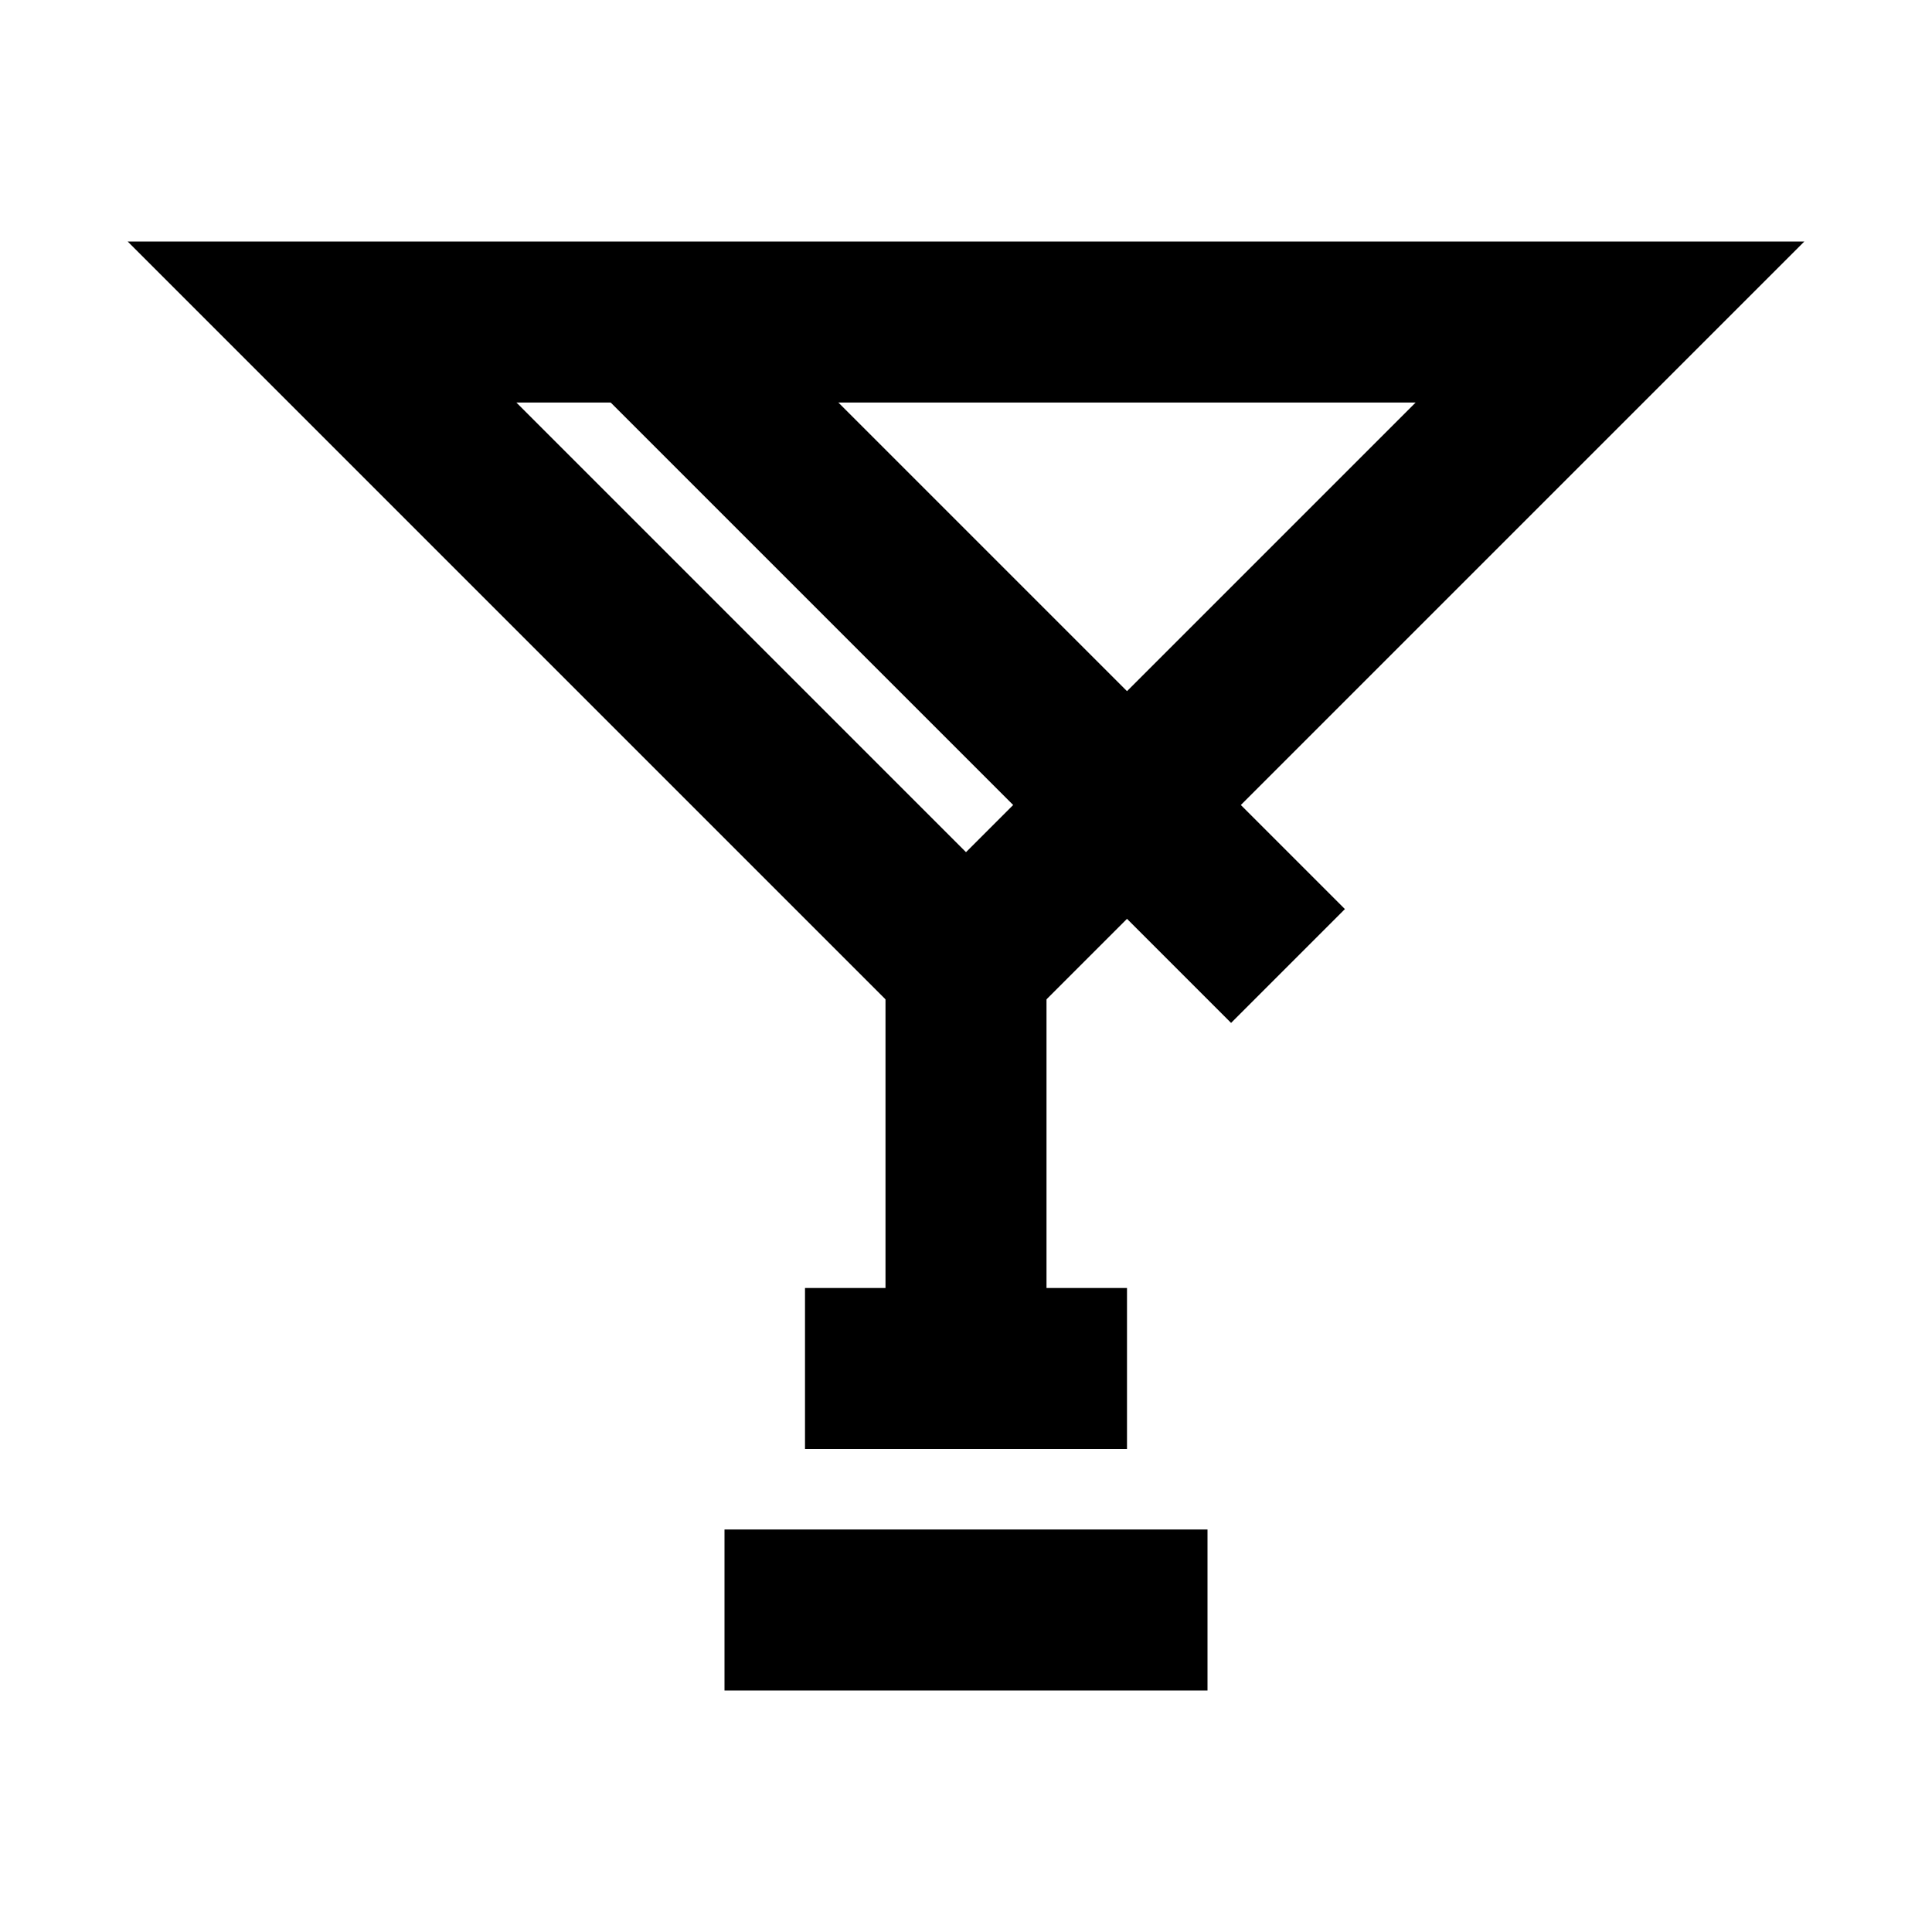
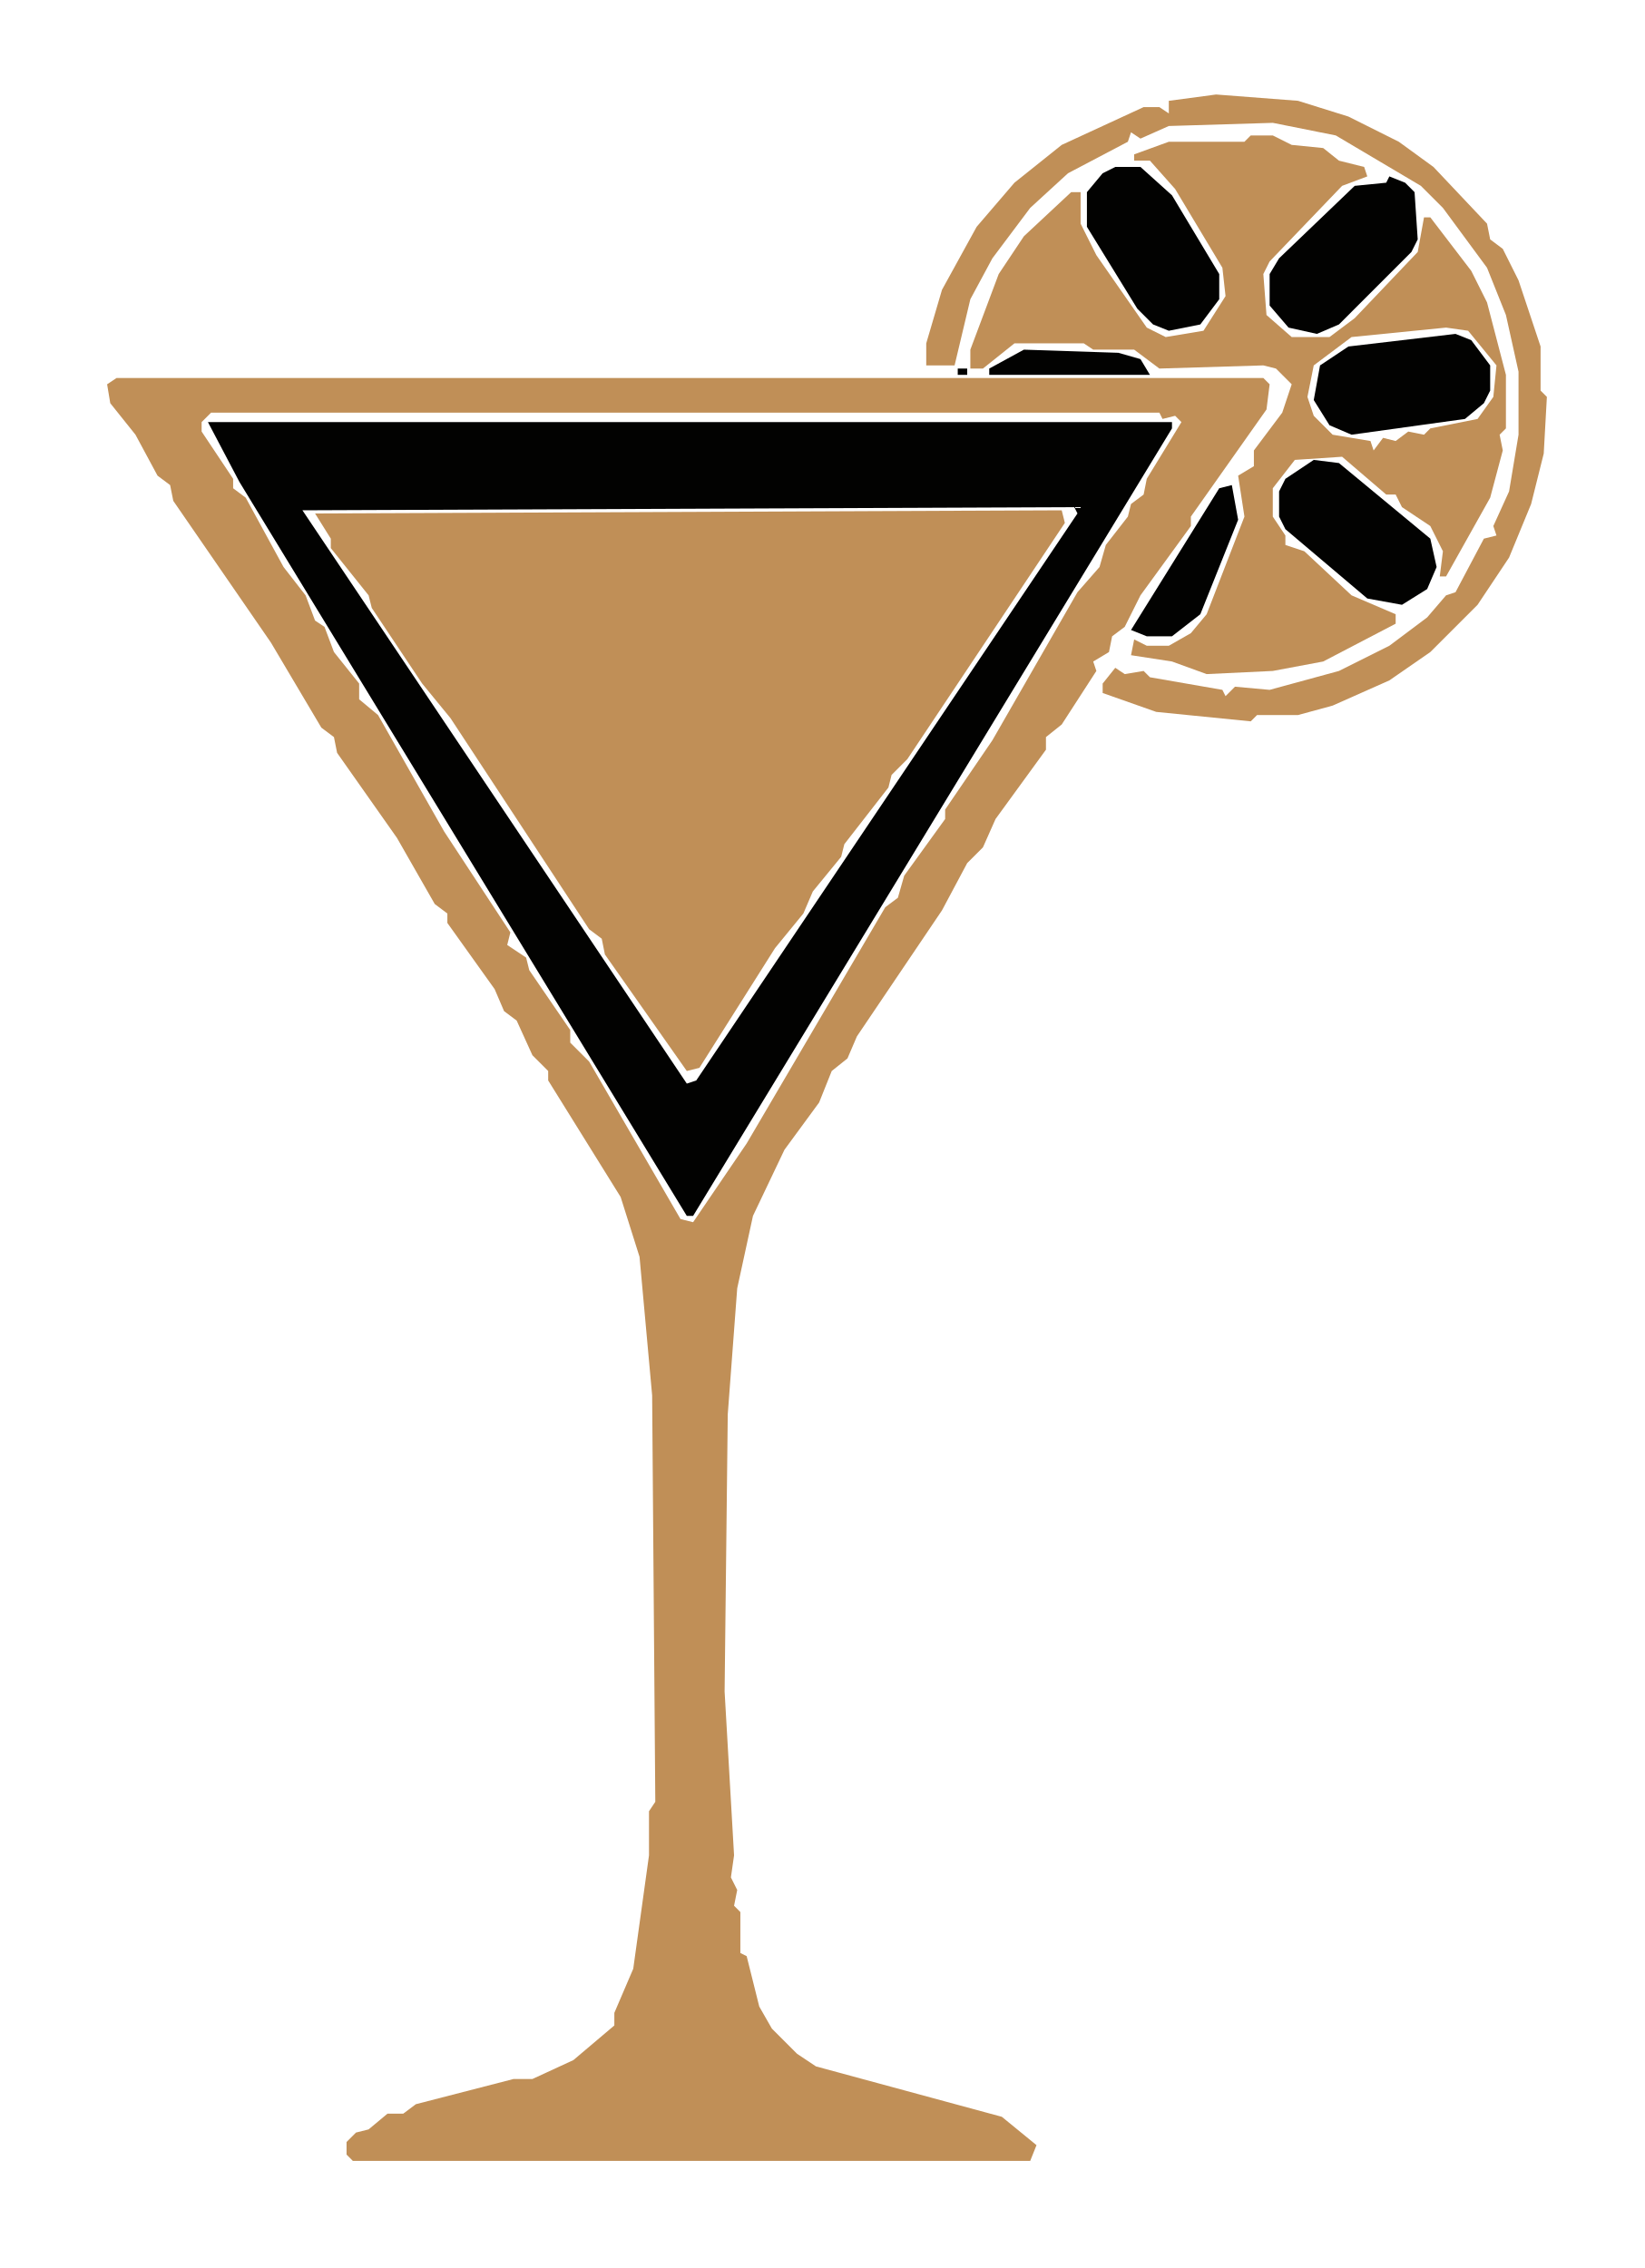
- <svg xmlns="http://www.w3.org/2000/svg" width="24" height="24" viewBox="0 0 24 24" fill="none" stroke="currentColor" stroke-width="2" stroke-linecap="butt" stroke-linejoin="miter">
-   <path d="M4 4h16l-8 8z" />
-   <path d="M8 4l8 8" />
-   <path d="M12 12v5" />
-   <path d="M10 17h4" />
-   <path d="M9 20h6" />
+ <svg xmlns="http://www.w3.org/2000/svg" viewBox="0 0 522 720">
+   <path d="M 100.0,163.0 105.0,171.0 105.0,174.0 117.0,189.0 118.0,193.0 134.0,217.0 143.0,228.0 187.0,295.0 191.0,298.0 192.0,303.0 218.0,340.0 222.0,339.0 246.0,301.0 255.0,290.0 258.0,283.0 267.0,272.0 268.0,268.0 282.0,250.0 283.0,246.0 288.0,241.0 338.0,166.0 337.0,162.0 Z" fill="rgb(192,143,87)" fill-rule="evenodd" />
+   <path d="M 37.0,120.0 34.0,122.0 35.0,128.0 43.0,138.0 50.0,151.0 54.0,154.0 55.0,159.0 86.0,204.0 102.0,231.0 106.0,234.0 107.0,239.0 126.0,266.0 138.0,287.0 142.0,290.0 142.0,293.0 157.0,314.0 160.0,321.0 164.0,324.0 169.0,335.0 174.0,340.0 174.0,343.0 197.0,380.0 203.0,399.0 207.0,443.0 208.0,572.0 206.0,575.0 206.0,589.0 201.0,625.0 195.0,639.0 195.0,643.0 182.0,654.0 169.0,660.0 163.0,660.0 132.0,668.0 128.0,671.0 123.0,671.0 117.0,676.0 113.0,677.0 110.0,680.0 110.0,684.0 112.0,686.0 327.0,686.0 329.0,681.0 318.0,672.0 259.0,656.0 253.0,652.0 245.0,644.0 241.0,637.0 237.0,621.0 235.0,620.0 235.0,607.0 233.0,605.0 234.0,600.0 232.0,596.0 233.0,589.0 230.0,537.0 231.0,449.0 234.0,409.0 239.0,386.0 249.0,365.0 260.0,350.0 264.0,340.0 269.0,336.0 272.0,329.0 299.0,289.0 307.0,274.0 312.0,269.0 316.0,260.0 332.0,238.0 332.0,234.0 337.0,230.0 348.0,213.0 347.0,210.0 352.0,207.0 353.0,202.0 357.0,199.0 362.0,189.0 378.0,167.0 378.0,164.0 402.0,130.0 403.0,122.0 401.0,120.0 Z M 64.0,137.0 64.0,134.0 67.0,131.0 368.0,131.0 369.0,133.0 373.0,132.0 375.0,134.0 364.0,152.0 363.0,157.0 359.0,160.0 358.0,164.0 351.0,173.0 349.0,180.0 342.0,188.0 315.0,235.0 300.0,257.0 300.0,260.0 287.0,278.0 285.0,285.0 281.0,288.0 237.0,363.0 220.0,388.0 216.0,387.0 187.0,337.0 181.0,331.0 181.0,327.0 168.0,308.0 167.0,304.0 161.0,300.0 162.0,296.0 141.0,264.0 120.0,227.0 114.0,222.0 114.0,217.0 106.0,207.0 103.0,199.0 100.0,197.0 97.0,189.0 90.0,180.0 78.0,158.0 74.0,155.0 74.0,152.0 Z" fill="rgb(192,143,87)" fill-rule="evenodd" />
+   <path d="M 404.0,43.0 397.0,43.0 395.0,45.0 371.0,45.0 360.0,49.0 360.0,51.0 365.0,51.0 373.0,60.0 388.0,85.0 389.0,94.0 382.0,105.0 370.0,107.0 364.0,104.0 348.0,81.0 343.0,71.0 343.0,61.0 340.0,61.0 325.0,75.0 317.0,87.0 308.0,111.0 308.0,117.0 312.0,117.0 322.0,109.0 344.0,109.0 347.0,111.0 360.0,111.0 368.0,117.0 401.0,116.0 405.0,117.0 410.0,122.0 407.0,131.0 398.0,143.0 398.0,148.0 393.0,151.0 395.0,164.0 383.0,195.0 378.0,201.0 371.0,205.0 364.0,205.0 360.0,203.0 359.0,208.0 372.0,210.0 383.0,214.0 404.0,213.0 420.0,210.0 443.0,198.0 443.0,195.0 429.0,189.0 414.0,175.0 408.0,173.0 408.0,170.0 404.0,164.0 404.0,155.0 411.0,146.0 426.0,145.0 440.0,157.0 443.0,157.0 445.0,161.0 454.0,167.0 458.0,175.0 457.0,183.0 459.0,183.0 473.0,158.0 477.0,143.0 476.0,138.0 478.0,136.0 478.0,119.0 472.0,96.0 467.0,86.0 454.0,69.0 452.0,69.0 450.0,80.0 430.0,101.0 422.0,107.0 410.0,107.0 402.0,100.0 401.0,87.0 403.0,83.0 426.0,59.0 434.0,56.0 433.0,53.0 425.0,51.0 420.0,47.0 410.0,46.0 Z M 475.0,116.0 474.0,126.0 469.0,133.0 454.0,136.0 452.0,138.0 447.0,137.0 443.0,140.0 439.0,139.0 436.0,143.0 435.0,140.0 423.0,138.0 417.0,132.0 415.0,126.0 417.0,116.0 429.0,107.0 459.0,104.0 466.0,105.0 Z" fill="rgb(192,143,87)" fill-rule="evenodd" />
+   <path d="M 386.0,30.0 371.0,32.0 371.0,36.0 368.0,34.0 363.0,34.0 337.0,46.0 322.0,58.0 310.0,72.0 299.0,92.0 294.0,109.0 294.0,116.0 303.0,116.0 308.0,95.0 315.0,82.0 327.0,66.0 339.0,55.0 358.0,45.0 359.0,42.0 362.0,44.0 371.0,40.0 404.0,39.0 424.0,43.0 451.0,59.0 458.0,66.0 472.0,85.0 478.0,100.0 482.0,118.0 482.0,138.0 479.0,156.0 474.0,167.0 475.0,170.0 471.0,171.0 462.0,188.0 459.0,189.0 453.0,196.0 441.0,205.0 425.0,213.0 403.0,219.0 392.0,218.0 389.0,221.0 388.0,219.0 365.0,215.0 363.0,213.0 357.0,214.0 354.0,212.0 350.0,217.0 350.0,220.0 367.0,226.0 397.0,229.0 399.0,227.0 412.0,227.0 423.0,224.0 441.0,216.0 454.0,207.0 469.0,192.0 479.0,177.0 486.0,160.0 490.0,144.0 491.0,126.0 489.0,124.0 489.0,110.0 482.0,89.0 477.0,79.0 473.0,76.0 472.0,71.0 455.0,53.0 444.0,45.0 428.0,37.0 412.0,32.0 Z" fill="rgb(192,143,87)" fill-rule="evenodd" />
+   <path d="M 391.0,154.0 387.0,155.0 359.0,200.0 364.0,202.0 372.0,202.0 381.0,195.0 393.0,165.0 Z" fill="rgb(2,2,1)" fill-rule="evenodd" />
+   <path d="M 408.0,152.0 406.0,156.0 406.0,164.0 408.0,168.0 434.0,190.0 445.0,192.0 453.0,187.0 456.0,180.0 454.0,171.0 425.0,147.0 417.0,146.0 Z" fill="rgb(2,2,1)" fill-rule="evenodd" />
+   <path d="M 66.0,134.0 76.0,153.0 218.0,386.0 220.0,386.0 372.0,136.0 372.0,134.0 Z M 96.0,162.0 341.0,161.0 342.0,163.0 221.0,343.0 218.0,344.0 Z" fill="rgb(2,2,1)" fill-rule="evenodd" />
+   <path d="M 304.0,117.0 304.0,119.0 307.0,119.0 307.0,117.0 Z" fill="rgb(2,2,1)" fill-rule="evenodd" />
+   <path d="M 314.0,117.0 314.0,119.0 365.0,119.0 362.0,114.0 355.0,112.0 325.0,111.0 Z" fill="rgb(2,2,1)" fill-rule="evenodd" />
+   <path d="M 473.0,116.0 467.0,108.0 462.0,106.0 428.0,110.0 419.0,116.0 417.0,127.0 422.0,135.0 429.0,138.0 465.0,133.0 471.0,128.0 473.0,124.0 Z" fill="rgb(2,2,1)" fill-rule="evenodd" />
+   <path d="M 446.0,58.0 441.0,56.0 440.0,58.0 430.0,59.0 406.0,82.0 403.0,87.0 403.0,97.0 409.0,104.0 418.0,106.0 425.0,103.0 448.0,80.0 450.0,76.0 449.0,61.0 Z" fill="rgb(2,2,1)" fill-rule="evenodd" />
+   <path d="M 350.0,55.0 345.0,61.0 345.0,72.0 361.0,98.0 366.0,103.0 371.0,105.0 381.0,103.0 387.0,95.0 387.0,87.0 372.0,62.0 362.0,53.0 354.0,53.0 Z" fill="rgb(2,2,1)" fill-rule="evenodd" />
</svg>
